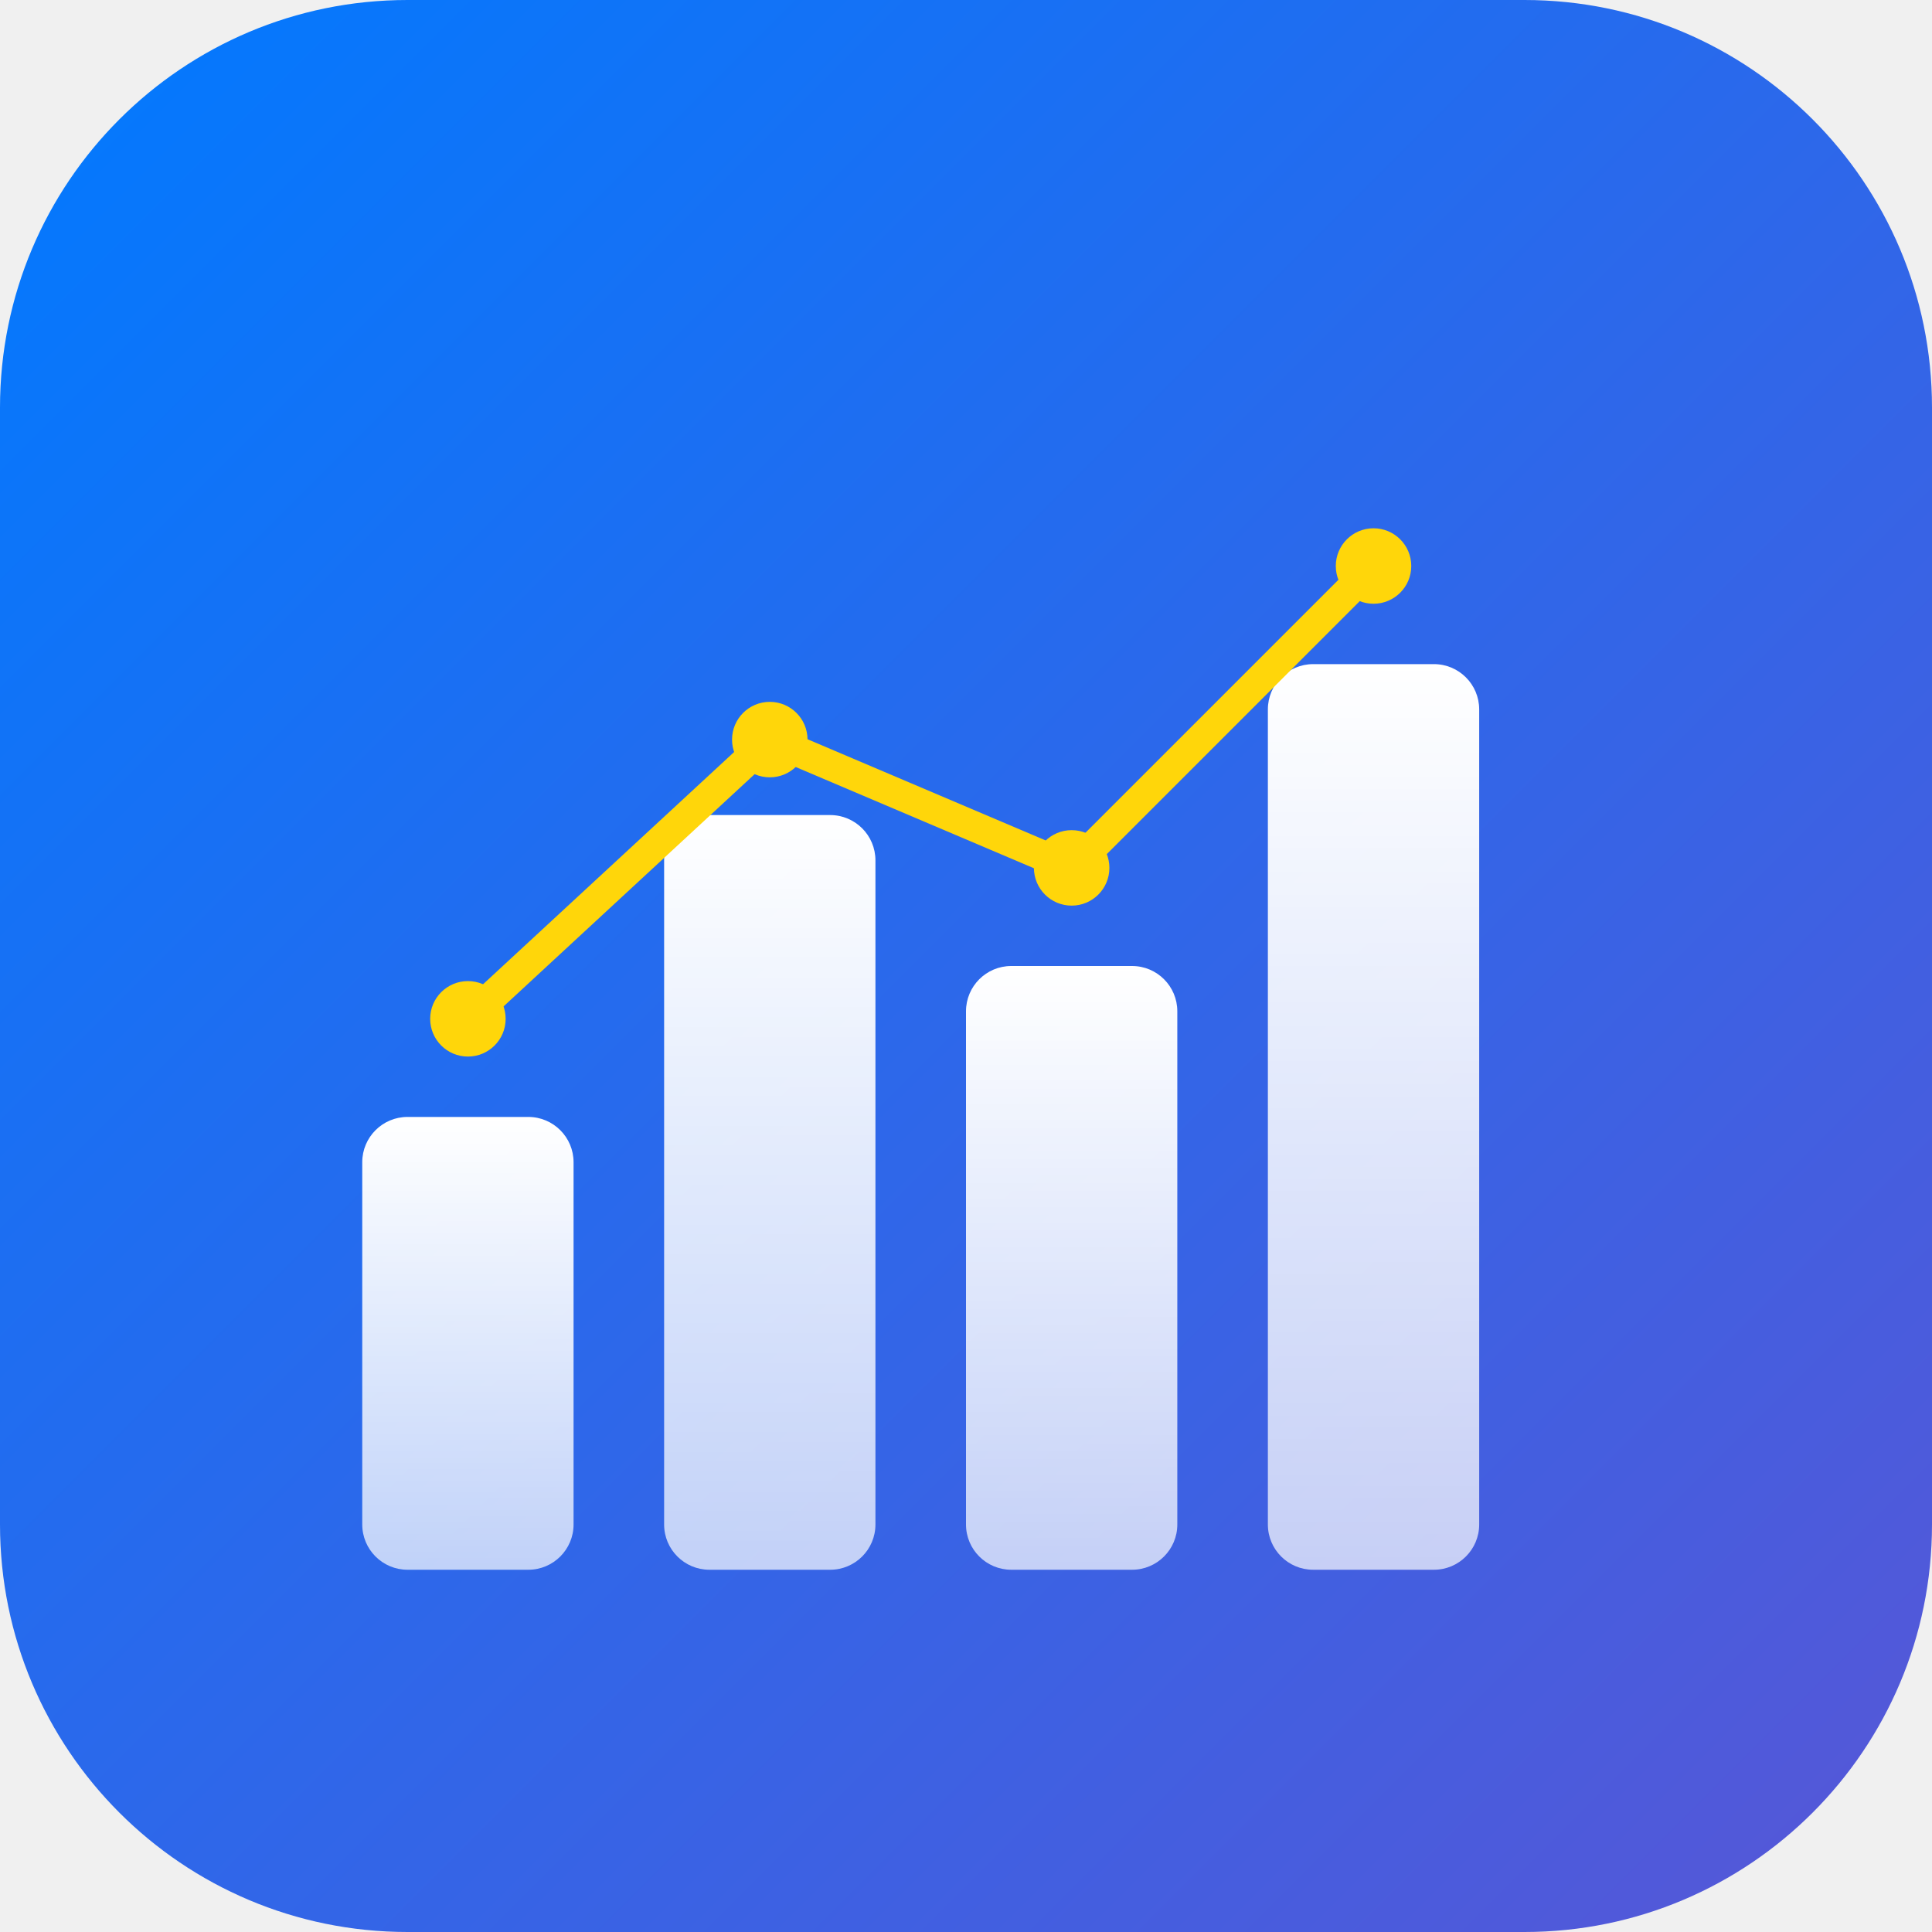
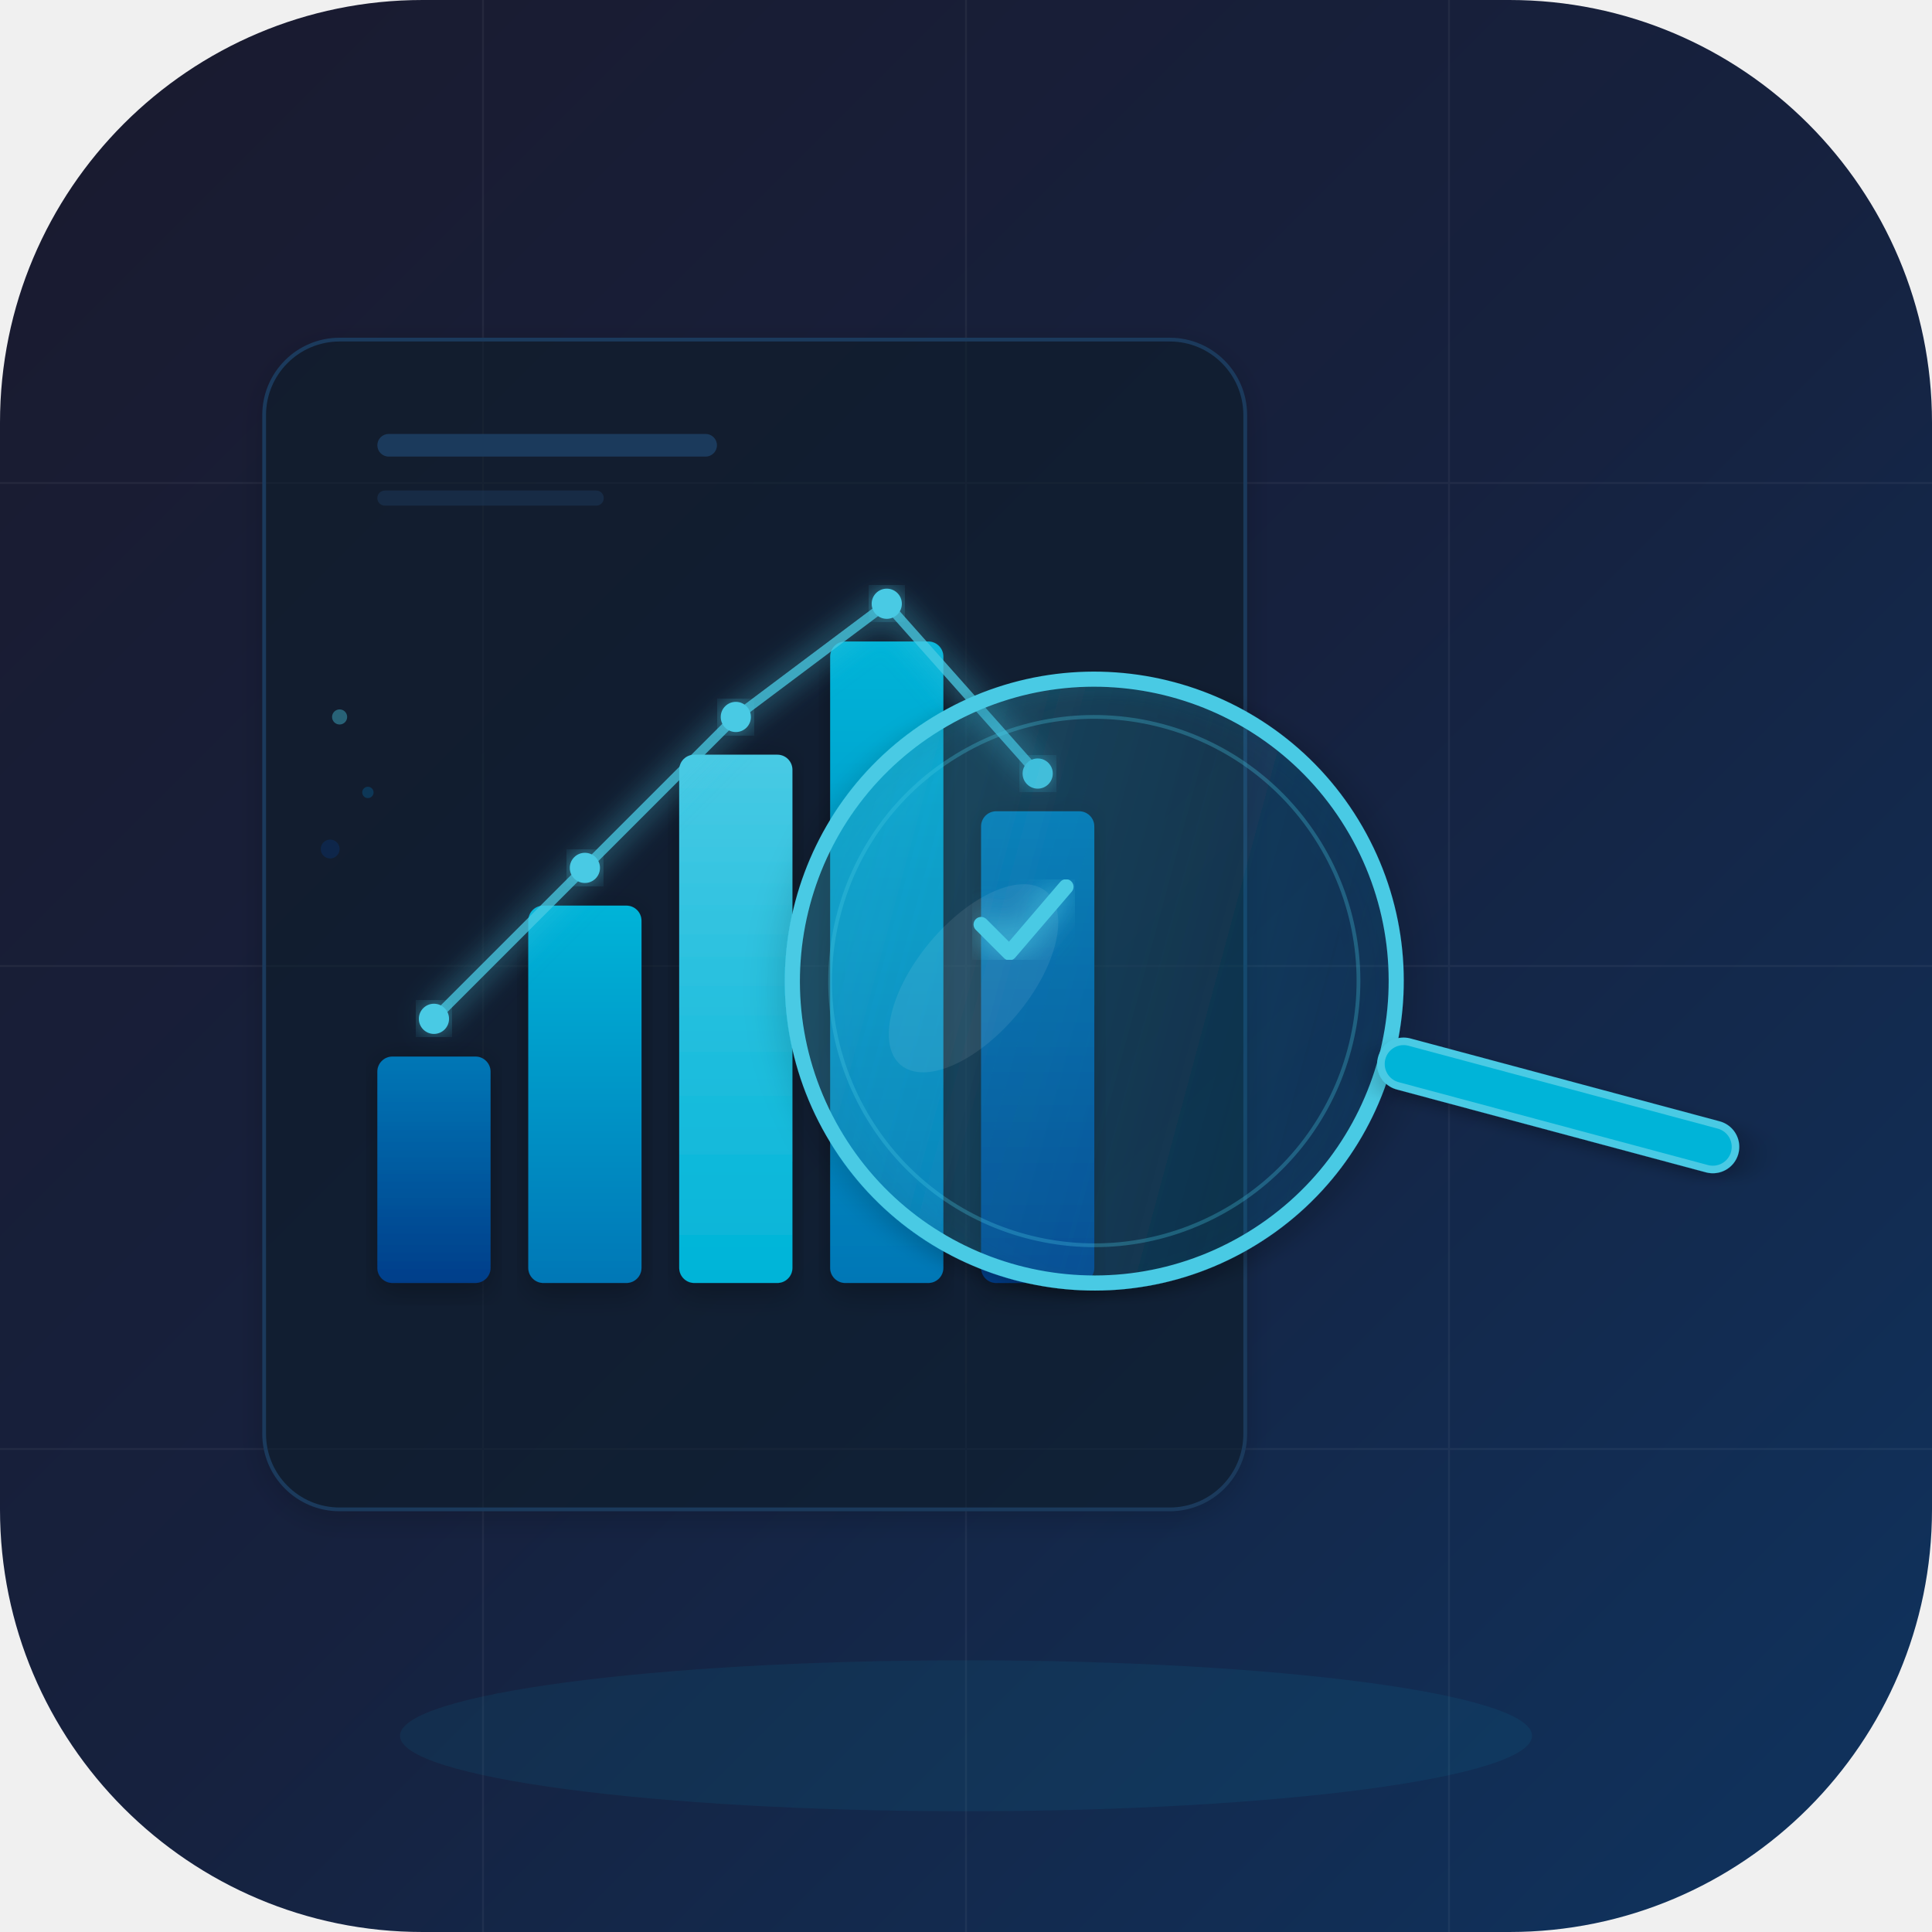
- <svg xmlns="http://www.w3.org/2000/svg" viewBox="0 0 512 512">
+ <svg xmlns="http://www.w3.org/2000/svg" viewBox="0 0 1024 1024">
  <defs>
-     <linearGradient id="bg" x1="0%" y1="0%" x2="100%" y2="100%">
-       <stop offset="0%" style="stop-color:#007AFF" />
-       <stop offset="100%" style="stop-color:#5856D6" />
+     <linearGradient id="bgGrad" x1="0%" y1="0%" x2="100%" y2="100%">
+       <stop offset="0%" stop-color="#1A1A2E" />
+       <stop offset="50%" stop-color="#16213E" />
+       <stop offset="100%" stop-color="#0F3460" />
    </linearGradient>
-     <linearGradient id="bar1" x1="0%" y1="100%" x2="0%" y2="0%">
-       <stop offset="0%" style="stop-color:#ffffff;stop-opacity:0.7" />
-       <stop offset="100%" style="stop-color:#ffffff;stop-opacity:1" />
+     <linearGradient id="accentGrad" x1="0%" y1="0%" x2="100%" y2="100%">
+       <stop offset="0%" stop-color="#00B4D8" />
+       <stop offset="100%" stop-color="#0077B6" />
    </linearGradient>
+     <linearGradient id="barGrad1" x1="0%" y1="100%" x2="0%" y2="0%">
+       <stop offset="0%" stop-color="#00B4D8" />
+       <stop offset="100%" stop-color="#48CAE4" />
+     </linearGradient>
+     <linearGradient id="barGrad2" x1="0%" y1="100%" x2="0%" y2="0%">
+       <stop offset="0%" stop-color="#0077B6" />
+       <stop offset="100%" stop-color="#00B4D8" />
+     </linearGradient>
+     <linearGradient id="barGrad3" x1="0%" y1="100%" x2="0%" y2="0%">
+       <stop offset="0%" stop-color="#023E8A" />
+       <stop offset="100%" stop-color="#0077B6" />
+     </linearGradient>
+     <linearGradient id="lensGrad" x1="0%" y1="0%" x2="100%" y2="100%">
+       <stop offset="0%" stop-color="#48CAE4" stop-opacity="0.3" />
+       <stop offset="100%" stop-color="#0077B6" stop-opacity="0.1" />
+     </linearGradient>
+     <filter id="glow">
+       <feGaussianBlur stdDeviation="8" result="blur" />
+       <feMerge>
+         <feMergeNode in="blur" />
+         <feMergeNode in="SourceGraphic" />
+       </feMerge>
+     </filter>
+     <filter id="shadow">
+       <feDropShadow dx="0" dy="4" stdDeviation="8" flood-color="#000" flood-opacity="0.3" />
+     </filter>
+     <clipPath id="roundedClip">
+       <rect width="1024" height="1024" rx="224" ry="224" />
+     </clipPath>
  </defs>
-   <rect width="512" height="512" rx="108" fill="url(#bg)" />
-   <rect x="96" y="296" width="56" height="120" rx="12" fill="url(#bar1)" />
-   <rect x="176" y="216" width="56" height="200" rx="12" fill="url(#bar1)" />
-   <rect x="256" y="256" width="56" height="160" rx="12" fill="url(#bar1)" />
-   <rect x="336" y="176" width="56" height="240" rx="12" fill="url(#bar1)" />
-   <polyline points="124,270 204,196 284,230 364,150" fill="none" stroke="#FFD60A" stroke-width="8" stroke-linecap="round" stroke-linejoin="round" />
-   <circle cx="124" cy="270" r="10" fill="#FFD60A" />
-   <circle cx="204" cy="196" r="10" fill="#FFD60A" />
-   <circle cx="284" cy="230" r="10" fill="#FFD60A" />
-   <circle cx="364" cy="150" r="10" fill="#FFD60A" />
+   <rect width="1024" height="1024" rx="224" ry="224" fill="url(#bgGrad)" />
+   <g opacity="0.05" clip-path="url(#roundedClip)">
+     <line x1="0" y1="256" x2="1024" y2="256" stroke="white" stroke-width="1" />
+     <line x1="0" y1="512" x2="1024" y2="512" stroke="white" stroke-width="1" />
+     <line x1="0" y1="768" x2="1024" y2="768" stroke="white" stroke-width="1" />
+     <line x1="256" y1="0" x2="256" y2="1024" stroke="white" stroke-width="1" />
+     <line x1="512" y1="0" x2="512" y2="1024" stroke="white" stroke-width="1" />
+     <line x1="768" y1="0" x2="768" y2="1024" stroke="white" stroke-width="1" />
+   </g>
+   <rect x="140" y="180" width="520" height="620" rx="40" ry="40" fill="#0D1B2A" opacity="0.6" filter="url(#shadow)" />
+   <rect x="140" y="180" width="520" height="620" rx="40" ry="40" fill="none" stroke="#1B3A5C" stroke-width="2" />
+   <rect x="200" y="230" width="180" height="12" rx="6" fill="#1B3A5C" />
+   <rect x="200" y="260" width="120" height="8" rx="4" fill="#1B3A5C" opacity="0.5" />
+   <rect x="200" y="560" width="60" height="120" rx="8" fill="url(#barGrad3)" filter="url(#shadow)" />
+   <rect x="280" y="480" width="60" height="200" rx="8" fill="url(#barGrad2)" filter="url(#shadow)" />
+   <rect x="360" y="400" width="60" height="280" rx="8" fill="url(#barGrad1)" filter="url(#shadow)" />
+   <rect x="440" y="340" width="60" height="340" rx="8" fill="url(#barGrad2)" filter="url(#shadow)" />
+   <rect x="520" y="430" width="60" height="250" rx="8" fill="url(#barGrad3)" filter="url(#shadow)" />
+   <polyline points="230,540 310,460 390,380 470,320 550,410" fill="none" stroke="#48CAE4" stroke-width="5" stroke-linecap="round" stroke-linejoin="round" filter="url(#glow)" opacity="0.8" />
+   <circle cx="230" cy="540" r="8" fill="#48CAE4" filter="url(#glow)" />
+   <circle cx="310" cy="460" r="8" fill="#48CAE4" filter="url(#glow)" />
+   <circle cx="390" cy="380" r="8" fill="#48CAE4" filter="url(#glow)" />
+   <circle cx="470" cy="320" r="8" fill="#48CAE4" filter="url(#glow)" />
+   <circle cx="550" cy="410" r="8" fill="#48CAE4" filter="url(#glow)" />
+   <g transform="translate(580, 520) rotate(-30)">
+     <circle cx="0" cy="0" r="160" fill="url(#lensGrad)" stroke="#48CAE4" stroke-width="8" filter="url(#shadow)" />
+     <circle cx="0" cy="0" r="140" fill="none" stroke="#48CAE4" stroke-width="2" opacity="0.3" />
+     <ellipse cx="-40" cy="-50" rx="60" ry="30" fill="white" opacity="0.08" transform="rotate(-20)" />
+     <line x1="120" y1="120" x2="240" y2="240" stroke="#48CAE4" stroke-width="28" stroke-linecap="round" filter="url(#shadow)" />
+     <line x1="120" y1="120" x2="240" y2="240" stroke="#00B4D8" stroke-width="20" stroke-linecap="round" />
+   </g>
+   <g transform="translate(540, 490)" filter="url(#glow)">
+     <polyline points="-20,0 -5,15 25,-20" fill="none" stroke="#48CAE4" stroke-width="8" stroke-linecap="round" stroke-linejoin="round" />
+   </g>
+   <circle cx="180" cy="380" r="4" fill="#48CAE4" opacity="0.4" />
+   <circle cx="195" cy="420" r="3" fill="#0077B6" opacity="0.3" />
+   <circle cx="175" cy="450" r="5" fill="#023E8A" opacity="0.3" />
+   <ellipse cx="512" cy="920" rx="300" ry="40" fill="#00B4D8" opacity="0.08" />
</svg>
